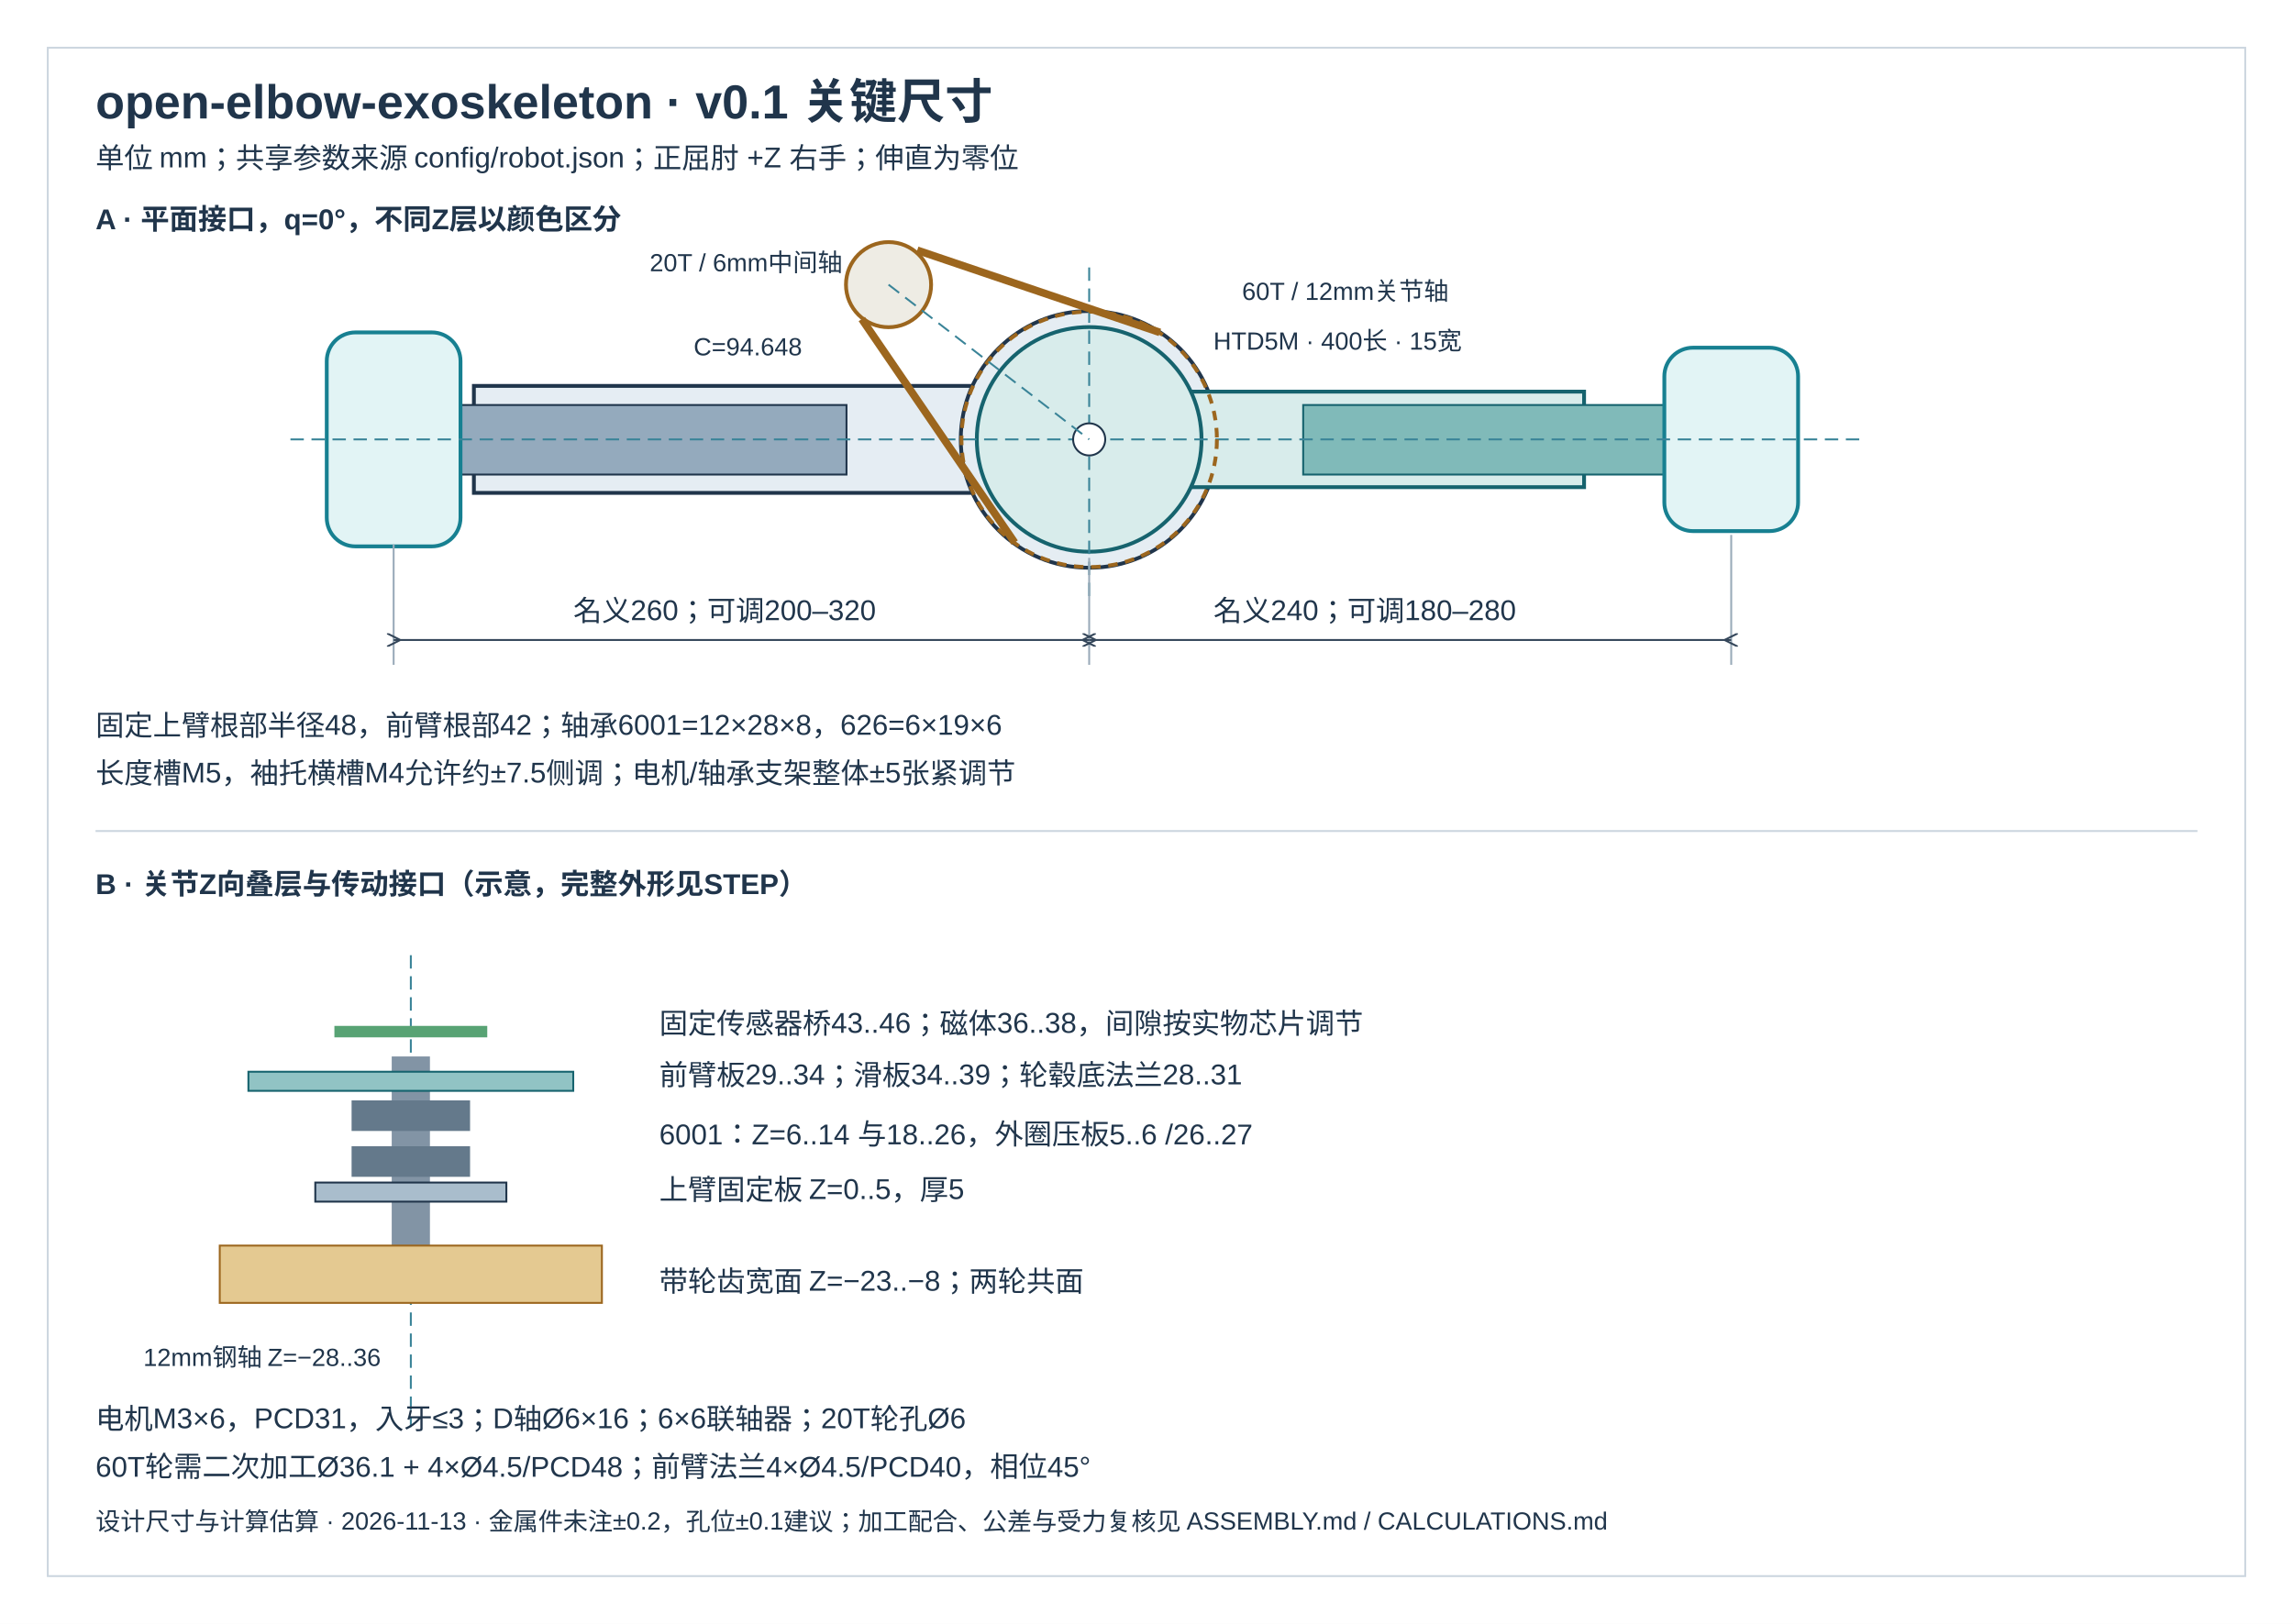
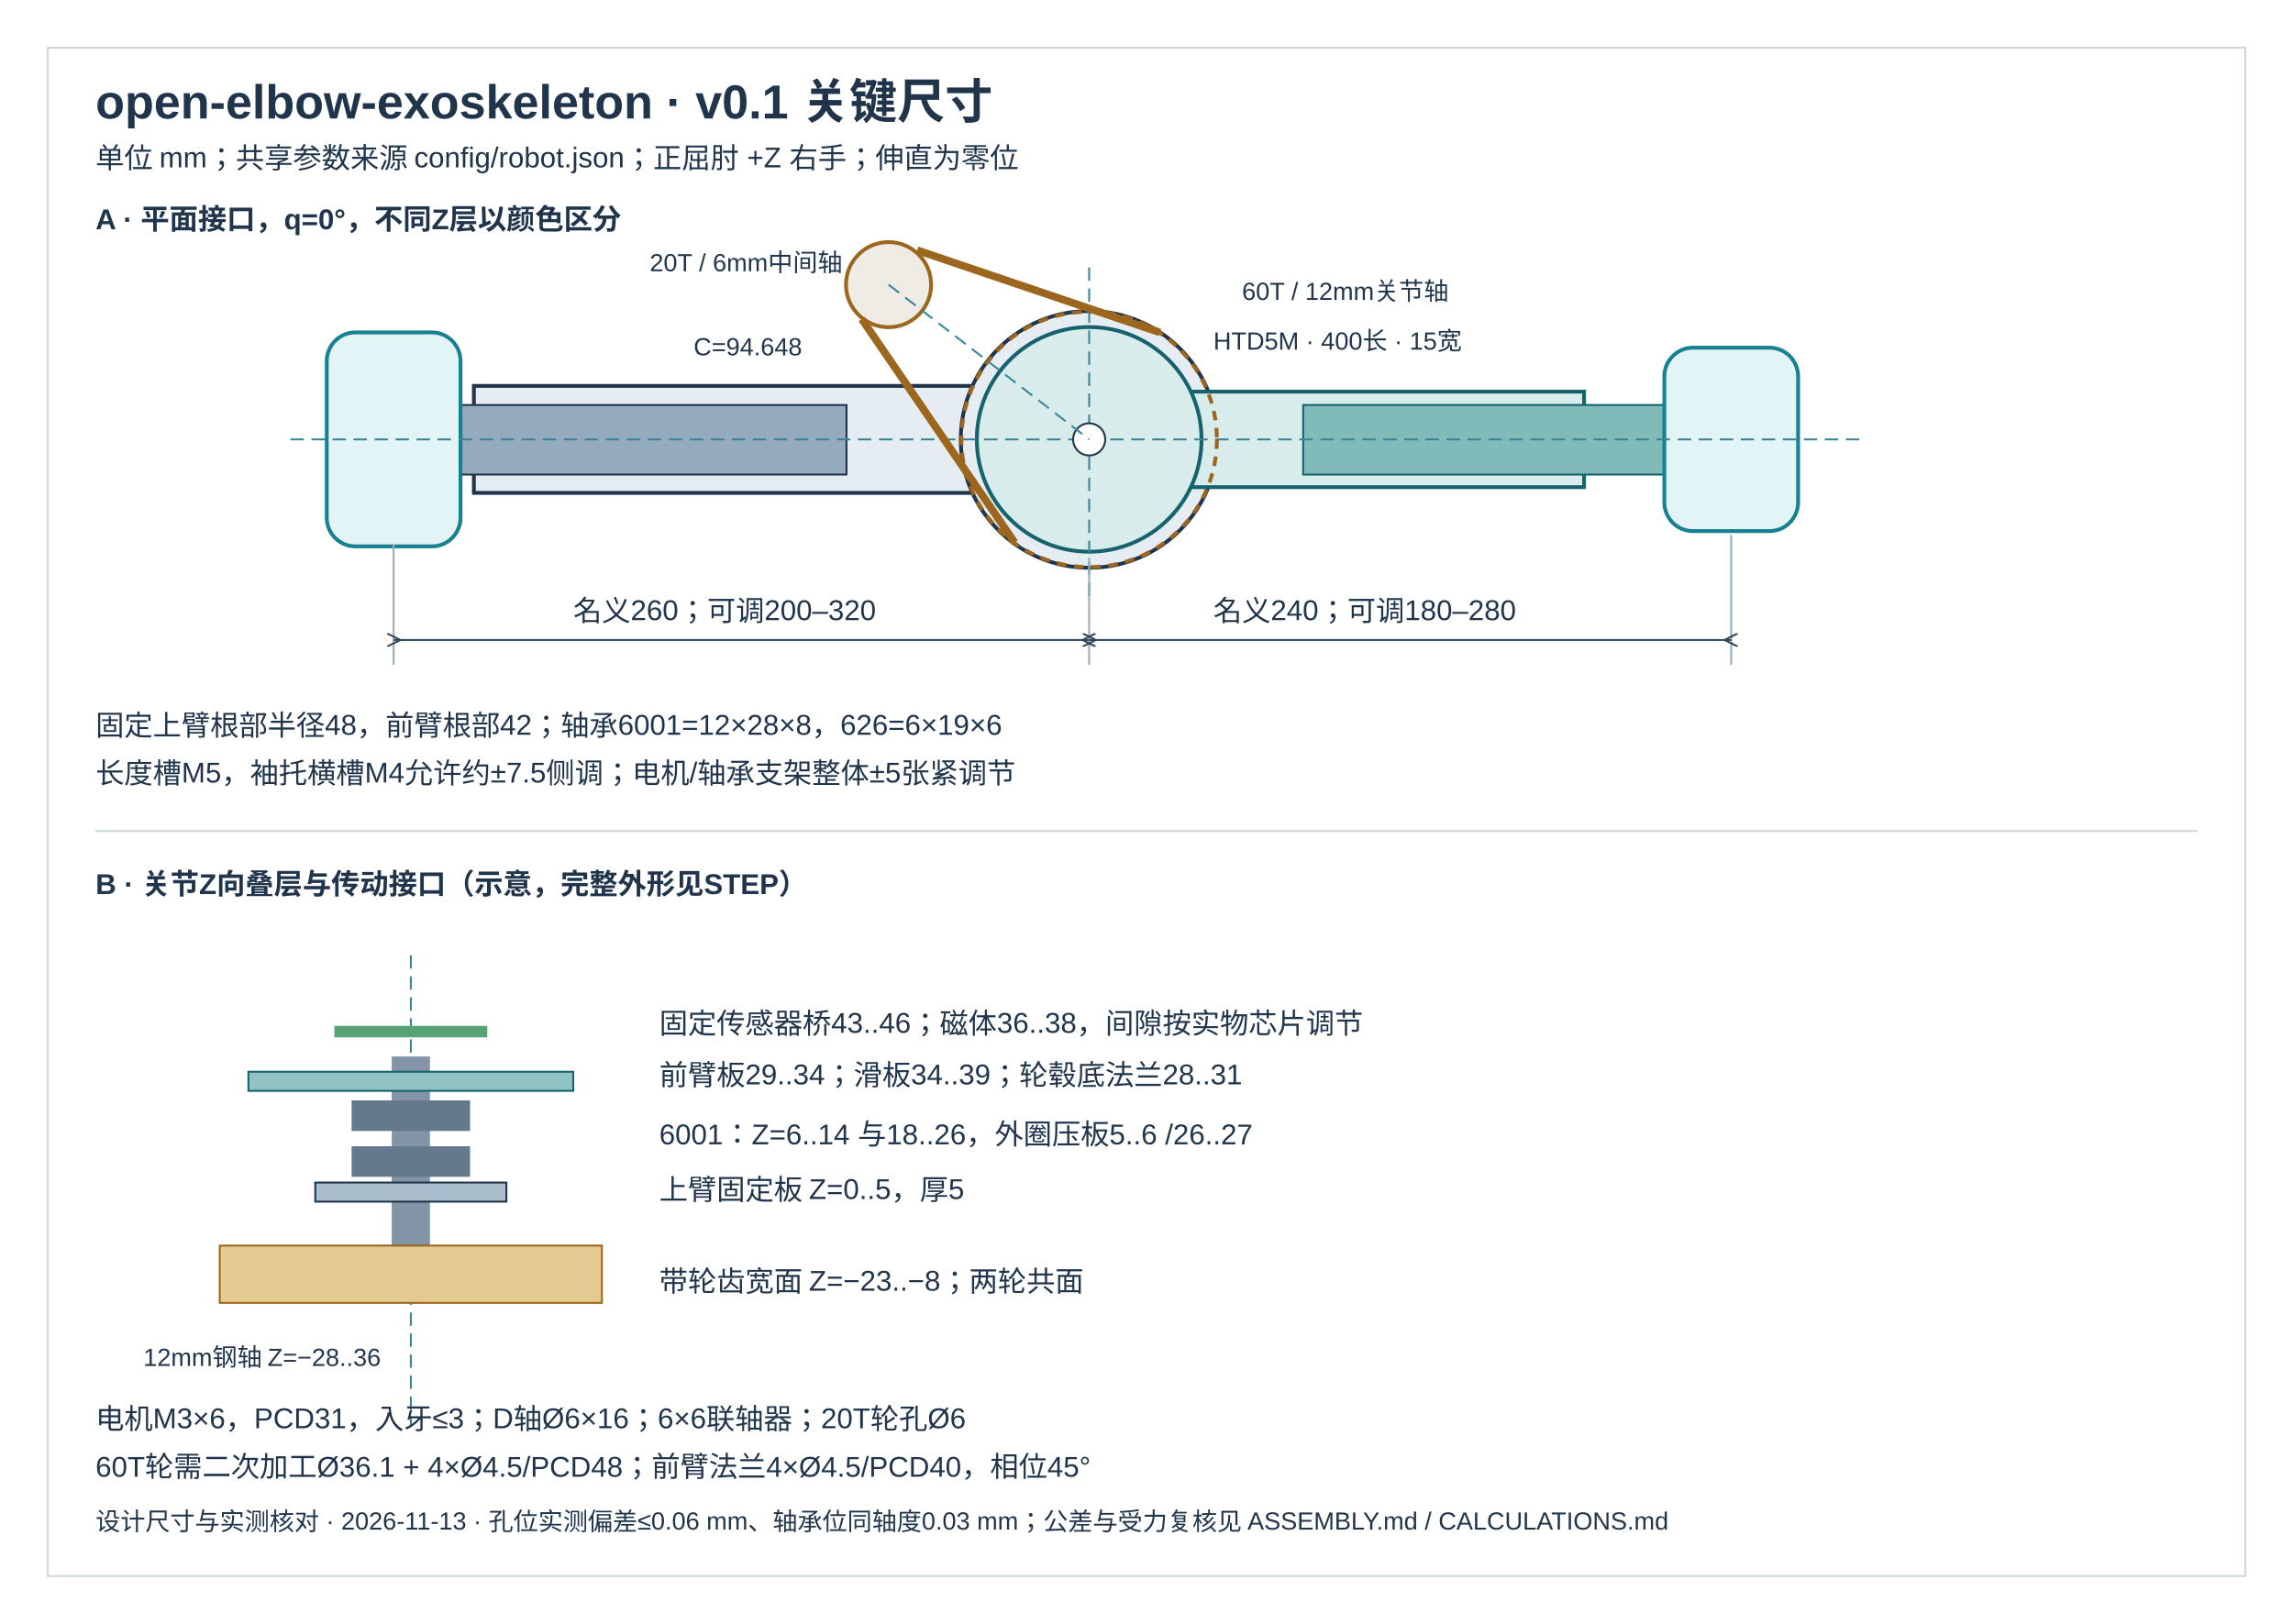
<svg xmlns="http://www.w3.org/2000/svg" width="1200" height="850" viewBox="0 0 1200 850">
  <defs>
    <marker id="a" markerWidth="7" markerHeight="7" refX="3.5" refY="3.5" orient="auto-start-reverse">
      <path d="M7 0L0 3.5L7 7" fill="none" stroke="#34465a" />
    </marker>
    <style>text{font-family:Arial,"Microsoft YaHei",sans-serif;fill:#20354b} .t{font-size:15px}.small{font-size:13px}.dim{stroke:#34465a;stroke-width:1;marker-start:url(#a);marker-end:url(#a)}.ext{stroke:#9aabb9;stroke-width:1}.ctr{stroke:#3a8498;stroke-dasharray:7 4;fill:none}.outline{stroke:#20354b;stroke-width:2;fill:#e5edf3}</style>
  </defs>
  <rect width="1200" height="850" fill="white" />
  <rect x="25" y="25" width="1150" height="800" fill="none" stroke="#ccd6df" />
  <text x="50" y="62" font-size="25" font-weight="bold">open-elbow-exoskeleton · v0.1 关键尺寸</text>
  <text x="50" y="88" class="t">单位 mm；共享参数来源 config/robot.json；正屈肘 +Z 右手；伸直为零位</text>
  <text x="50" y="120" class="t" font-weight="bold">A · 平面接口，q=0°，不同Z层以颜色区分</text>
  <rect x="248" y="202" width="322" height="56" class="outline" />
  <circle cx="570" cy="230" r="67.2" class="outline" />
  <rect x="198" y="212" width="245" height="36.4" fill="#94aabd" stroke="#20354b" />
  <rect x="570" y="205" width="259" height="50" fill="#d8eceb" stroke="#16636e" stroke-width="2" />
  <circle cx="570" cy="230" r="58.8" fill="#d8eceb" stroke="#16636e" stroke-width="2" />
  <rect x="682" y="212" width="245" height="36.4" fill="#80bab9" stroke="#16636e" />
  <rect x="171" y="174" width="70" height="112" rx="15" fill="#e2f4f5" stroke="#178091" stroke-width="2" />
  <rect x="871" y="182" width="70" height="96" rx="15" fill="#e2f4f5" stroke="#178091" stroke-width="2" />
  <line x1="152" y1="230" x2="975" y2="230" class="ctr" />
  <line x1="570" y1="140" x2="570" y2="315" class="ctr" />
  <circle cx="570" cy="230" r="8.4" fill="white" stroke="#20354b" />
  <circle cx="465" cy="149" r="22.28" fill="#eeece4" stroke="#9c661e" stroke-width="2" />
  <circle cx="570" cy="230" r="66.85" fill="none" stroke="#9c661e" stroke-width="2" stroke-dasharray="5 4" />
  <path d="M451 167L531 284M480 131L607 174" fill="none" stroke="#9c661e" stroke-width="4" />
  <line x1="465" y1="149" x2="570" y2="230" class="ctr" />
  <line x1="206" y1="285" x2="206" y2="348" class="ext" />
  <line x1="570" y1="292" x2="570" y2="348" class="ext" />
  <line x1="906" y1="280" x2="906" y2="348" class="ext" />
  <line x1="206" y1="335" x2="570" y2="335" class="dim" />
  <line x1="570" y1="335" x2="906" y2="335" class="dim" />
  <text x="300" y="325" class="t">名义260；可调200–320</text>
  <text x="635" y="325" class="t">名义240；可调180–280</text>
  <text x="340" y="142" class="small">20T / 6mm中间轴</text>
  <text x="650" y="157" class="small">60T / 12mm关节轴</text>
  <text x="363" y="186" class="small">C=94.648</text>
  <text x="635" y="183" class="small">HTD5M · 400长 · 15宽</text>
  <text x="50" y="385" class="t">固定上臂根部半径48，前臂根部42；轴承6001=12×28×8，626=6×19×6</text>
  <text x="50" y="410" class="t">长度槽M5，袖托横槽M4允许约±7.5侧调；电机/轴承支架整体±5张紧调节</text>
  <line x1="50" y1="435" x2="1150" y2="435" stroke="#ccd6df" />
  <text x="50" y="468" class="t" font-weight="bold">B · 关节Z向叠层与传动接口（示意，完整外形见STEP）</text>
  <line x1="215" y1="500" x2="215" y2="747" class="ctr" />
  <rect x="205" y="553" width="20" height="128" fill="#8294a5" />
  <text x="75" y="715" class="small">12mm钢轴 Z=−28..36</text>
  <rect x="115" y="652" width="200" height="30" fill="#e4c991" stroke="#9c661e" />
  <text x="345" y="676" class="t">带轮齿宽面 Z=−23..−8；两轮共面</text>
  <rect x="165" y="619" width="100" height="10" fill="#a9bdcc" stroke="#20354b" />
  <text x="345" y="628" class="t">上臂固定板 Z=0..5，厚5</text>
  <rect x="184" y="600" width="62" height="16" fill="#64798b" />
  <rect x="184" y="576" width="62" height="16" fill="#64798b" />
  <text x="345" y="599" class="t">6001：Z=6..14 与18..26，外圈压板5..6 /26..27</text>
  <rect x="130" y="561" width="170" height="10" fill="#91c3c4" stroke="#16636e" />
  <text x="345" y="568" class="t">前臂板29..34；滑板34..39；轮毂底法兰28..31</text>
  <rect x="175" y="537" width="80" height="6" fill="#58a374" />
  <text x="345" y="541" class="t">固定传感器桥43..46；磁体36..38，间隙按实物芯片调节</text>
  <text x="50" y="748" class="t">电机M3×6，PCD31，入牙≤3；D轴Ø6×16；6×6联轴器；20T轮孔Ø6</text>
  <text x="50" y="773" class="t">60T轮需二次加工Ø36.1 + 4×Ø4.5/PCD48；前臂法兰4×Ø4.5/PCD40，相位45°</text>
-   <text x="50" y="801" class="small">设计尺寸与计算估算 · 2026-11-13 · 金属件未注±0.2，孔位±0.1建议；加工配合、公差与受力复核见 ASSEMBLY.md / CALCULATIONS.md</text>
+   <text x="50" y="801" class="small">设计尺寸与实测核对 · 2026-11-13 · 孔位实测偏差≤0.06 mm、轴承位同轴度0.03 mm；公差与受力复核见 ASSEMBLY.md / CALCULATIONS.md</text>
</svg>
